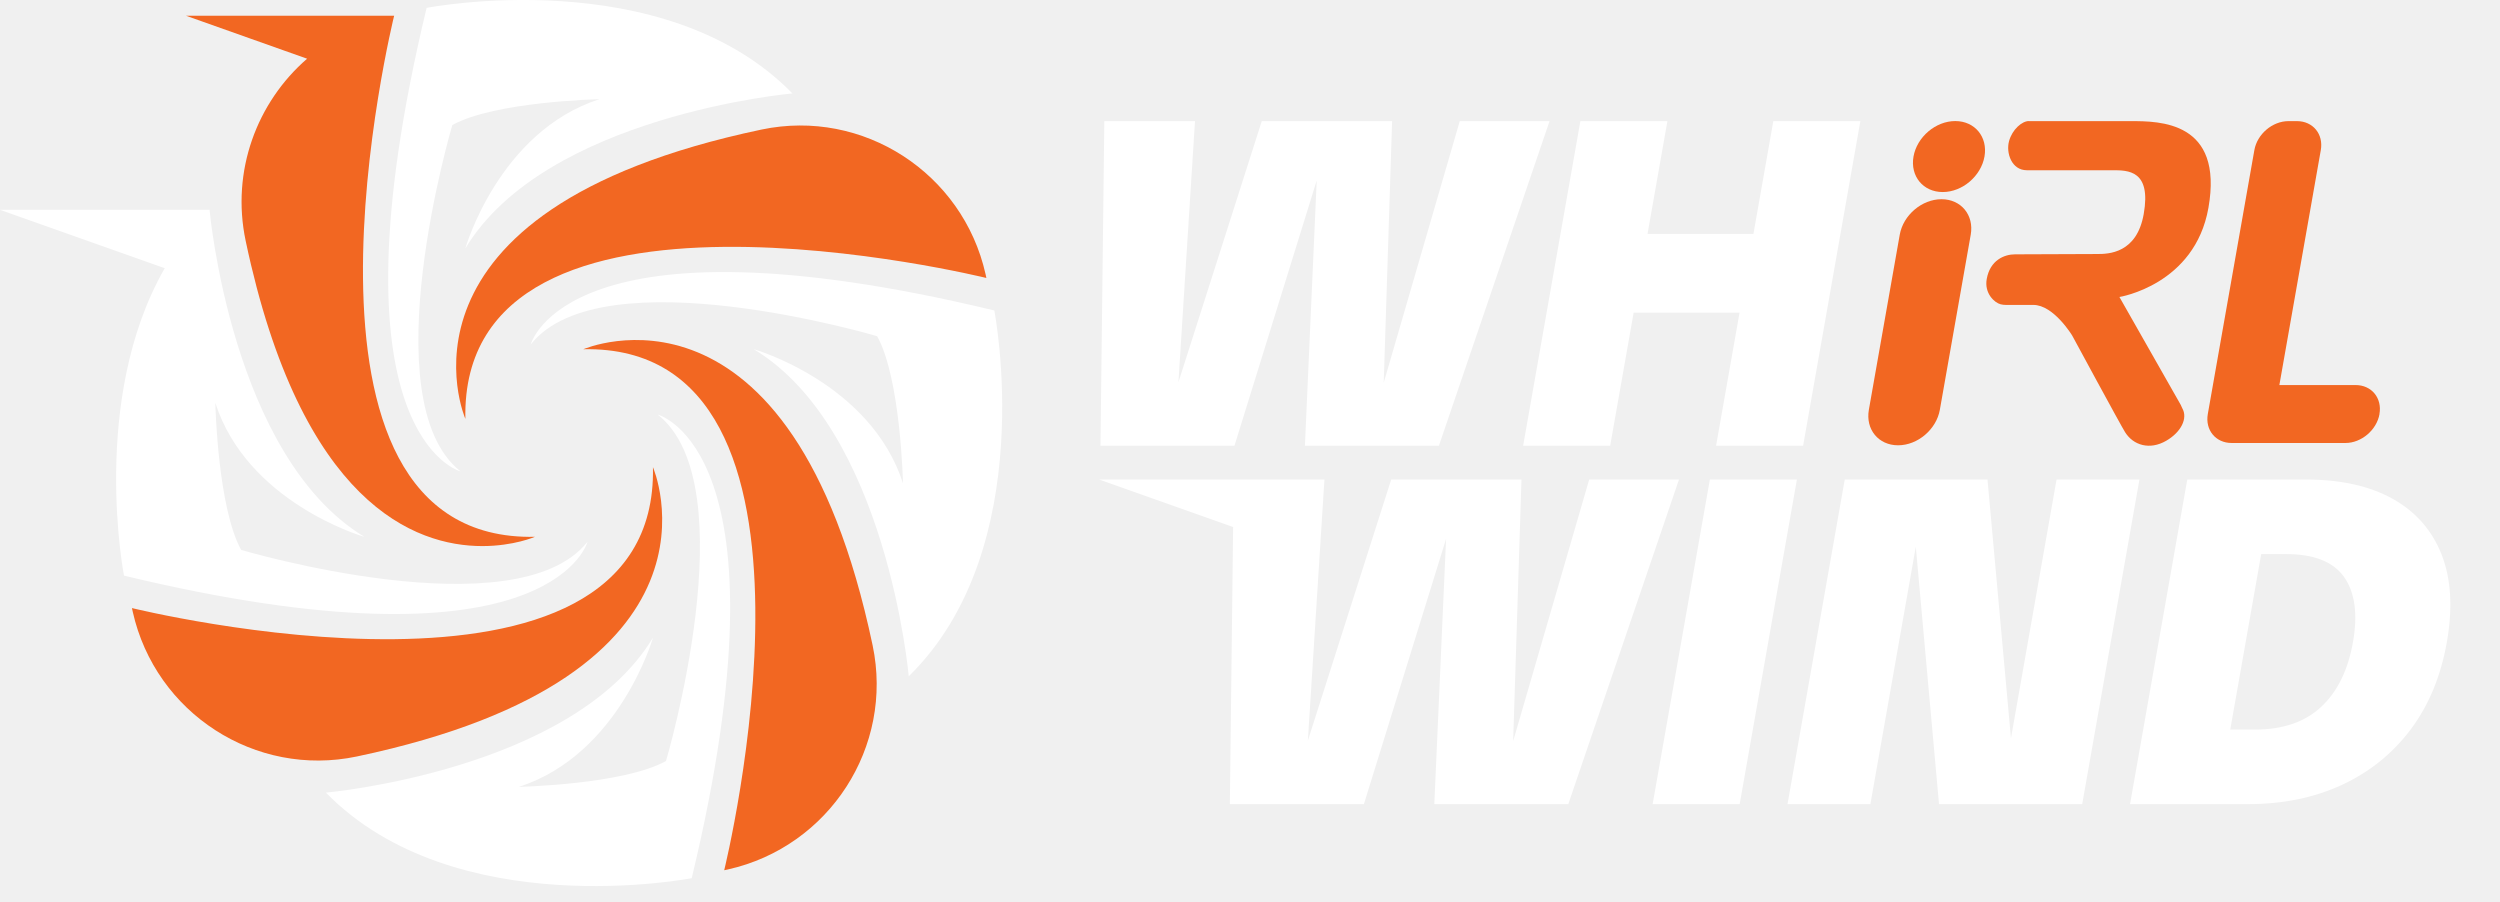
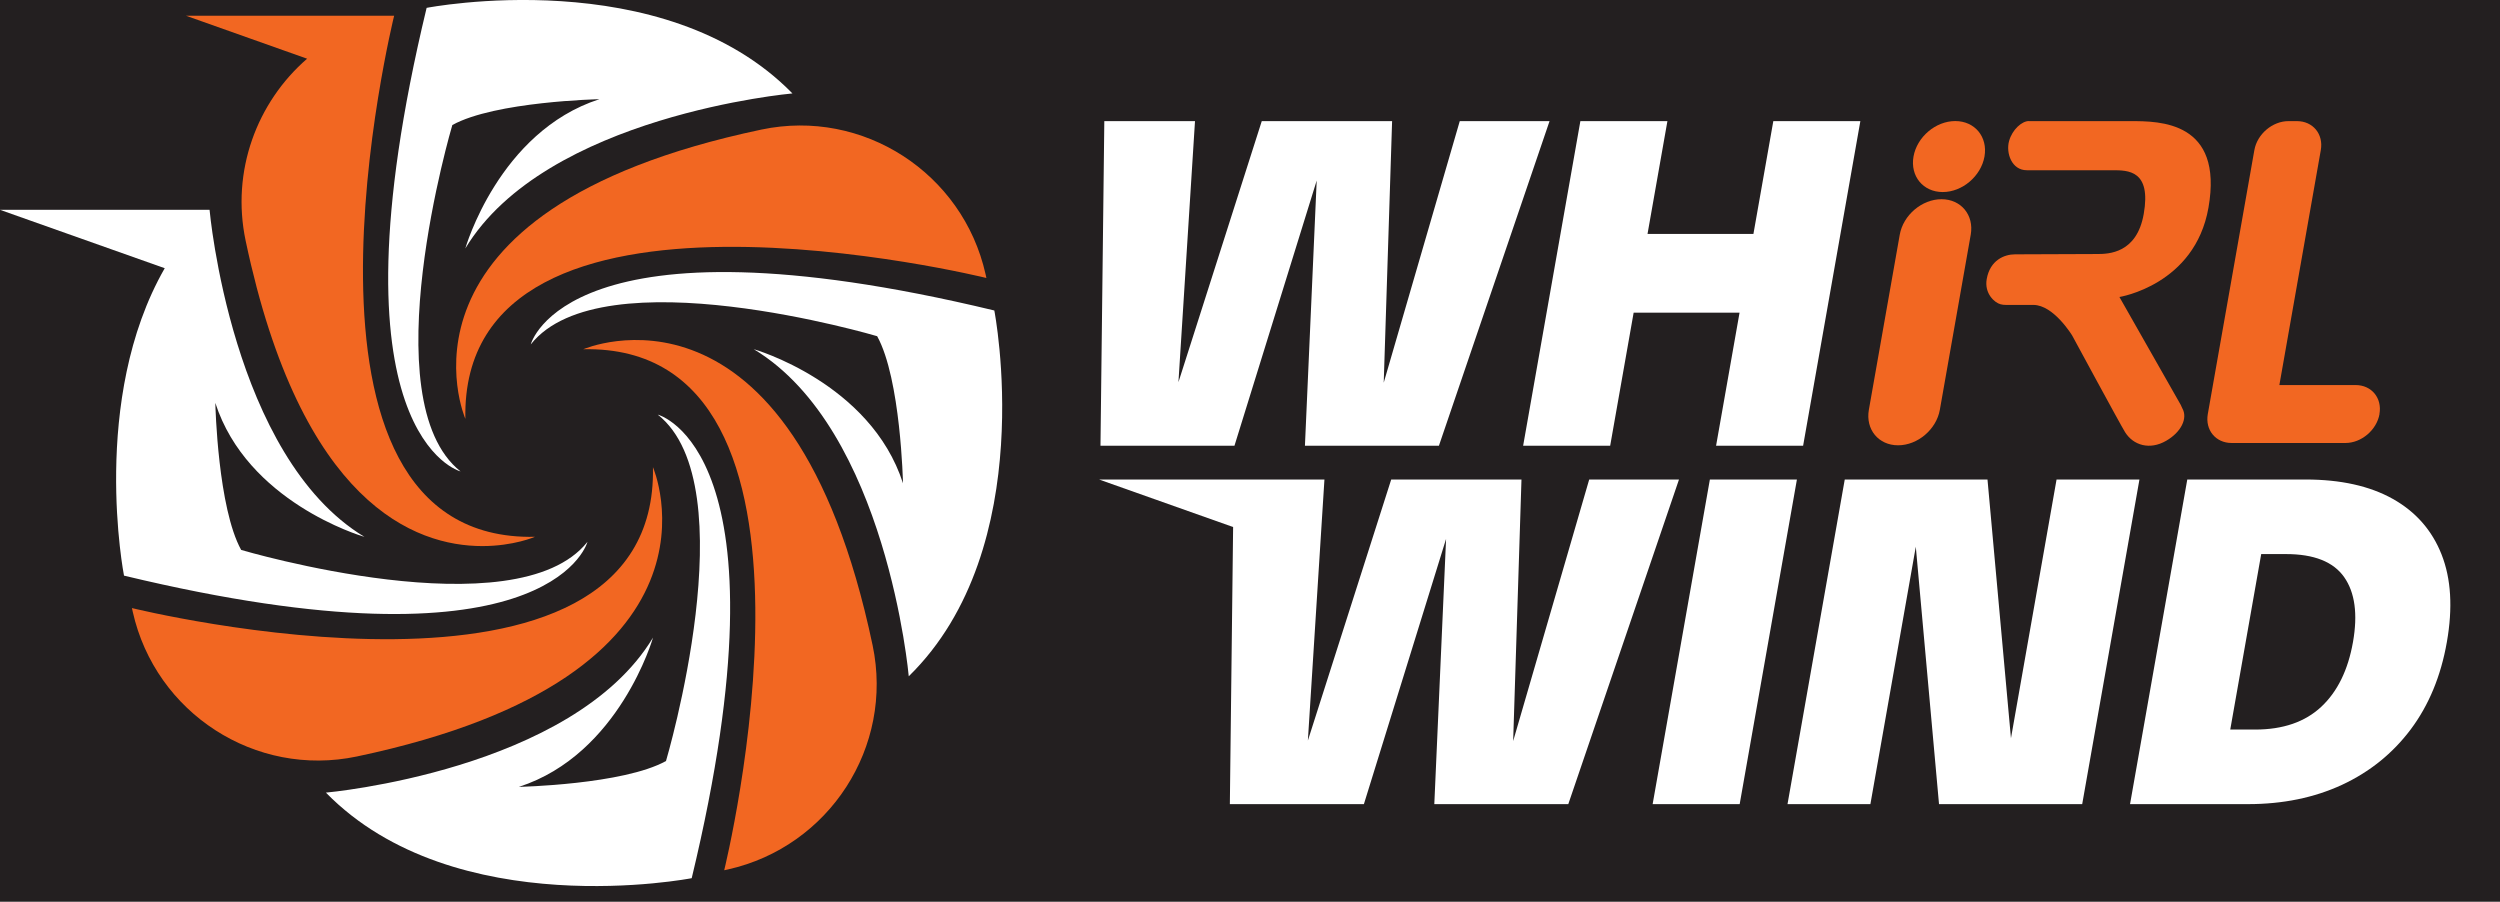
<svg xmlns="http://www.w3.org/2000/svg" viewBox="0 0 390.92 141">
  <defs>
    <style>
+       .cls-1 {
+         fill: #231f20;
+       }
+ 
      .cls-2 {
        fill: #fff;
      }

      .cls-3 {
        fill: #f26722;
      }
    </style>
  </defs>
+   <rect class="cls-1" width="390.92" height="141" />
  <g id="text_logo_white">
    <g id="Text">
      <g id="IRL_Logo" data-name="IRL Logo">
        <g id="I">
          <path id="Stick" class="cls-3" d="M296.8,69.63h0c-3.06,0-5.11-2.48-4.57-5.55l4.83-27.38c.54-3.06,3.46-5.55,6.53-5.55h0c3.06,0,5.11,2.48,4.57,5.55l-4.83,27.38c-.54,3.06-3.46,5.55-6.53,5.55Z" />
          <path id="Dot" class="cls-3" d="M303.78,30.03h0c-3.06,0-5.11-2.48-4.57-5.55h0c.54-3.06,3.46-5.55,6.53-5.55h0c3.06,0,5.11,2.48,4.57,5.55h0c-.54,3.06-3.46,5.55-6.53,5.55Z" />
        </g>
        <path id="R" class="cls-3" d="M317.24,18.94h15.94c4.5,0,14.53,0,12.15,13.55-2.13,12.08-13.92,13.95-13.92,13.95l9.6,16.89c.09.16.13.34.23.51.9,1.57-.19,3.74-2.51,5.08-2.59,1.5-5.14.71-6.43-1.33-.68-1.08-8.27-15.11-8.27-15.11,0,0-2.89-4.8-6.08-4.8h-4.29c-.29,0-.57-.03-.83-.1-.96-.24-2.57-1.71-2.17-3.95.52-2.94,2.74-3.86,4.43-3.86l12.85-.05c1.74,0,6.19-.08,7.27-6.26,1.21-6.85-2.46-6.84-4.88-6.84h-13.4c-2.39,0-3.28-2.72-2.78-4.55s2.03-3.14,3.09-3.14" />
        <path id="L" class="cls-3" d="M372.08,64.74h0c-.44,2.5-2.83,4.53-5.33,4.53h-17.79c-2.5,0-4.17-2.03-3.73-4.53l7.28-41.27c.44-2.5,2.83-4.53,5.33-4.53h1.33c2.5,0,4.17,2.03,3.73,4.53l-6.48,36.74h11.92c2.5,0,4.17,2.03,3.73,4.53Z" />
      </g>
      <g id="WH_WIND" data-name="WH WIND">
        <g id="WIND">
          <g>
            <polygon class="cls-2" points="262.54 74.98 245.23 125.74 224.28 125.74 226.12 84.27 213.27 125.74 192.31 125.74 192.82 82.41 171.86 74.98 207.1 74.98 204.51 115.8 217.54 74.98 237.91 74.98 236.61 115.88 248.5 74.98 262.54 74.98" />
            <path class="cls-2" d="M258.42,125.74l8.95-50.76h13.61l-8.95,50.76h-13.61Z" />
            <path class="cls-2" d="M279.51,125.74l8.95-50.76h22.32l3.67,40.46,7.13-40.46h12.96l-8.95,50.76h-22.39l-3.63-40.25-7.1,40.25h-12.96Z" />
            <path class="cls-2" d="M381.79,86.72c-1.49-3.79-4.04-6.7-7.65-8.72-3.6-2.01-8.14-3.02-13.61-3.02h-18.51l-8.95,50.76h18.44c5.47,0,10.37-1.01,14.71-3.02,4.34-2.02,7.92-4.91,10.75-8.68,2.82-3.77,4.71-8.32,5.64-13.64.94-5.33.67-9.89-.82-13.68ZM367.93,100.4c-.77,4.37-2.42,7.74-4.95,10.11-2.54,2.38-5.99,3.57-10.35,3.57h-3.89l4.84-27.44h3.88c4.37,0,7.4,1.2,9.09,3.6,1.69,2.41,2.15,5.79,1.38,10.16Z" />
          </g>
        </g>
        <g id="WH">
          <g>
            <path class="cls-2" d="M172.08,69.7l.6-50.76h14.18l-2.59,40.82,13.03-40.82h20.38l-1.31,40.9,11.89-40.9h14.04l-17.3,50.76h-20.95l1.84-41.47-12.86,41.47h-20.95Z" />
            <polygon class="cls-2" points="290.9 18.94 281.95 69.7 268.34 69.7 272.01 48.89 255.45 48.89 251.78 69.7 238.17 69.7 247.12 18.94 260.73 18.94 257.62 36.58 274.18 36.58 277.29 18.94 290.9 18.94" />
          </g>
        </g>
      </g>
    </g>
    <g id="Logo">
      <g id="Fan">
        <path class="cls-3" d="M113.24,136.09s20.32-82.37-22.03-81.48c0,0,32.5-14.18,45.24,46.3,3.34,15.87-6.79,31.49-22.61,35.04-.2.04-.4.09-.6.13Z" />
        <path class="cls-2" d="M102.87,64.84s21.41,5.54,5.29,72.48c0,0-37.04,7.24-57.2-13.38,0,0,38.61-3.42,51.15-24.24,0,0-5.22,18.26-20.97,23.34,0,0,16.33-.35,23-4.04,0,0,12.76-43.03-1.28-54.16Z" />
        <path class="cls-3" d="M20.62,95.08s82.37,20.32,81.48-22.03c0,0,14.18,32.5-46.3,45.24-15.87,3.34-31.49-6.79-35.04-22.61-.04-.2-.09-.4-.13-.6Z" />
        <path class="cls-3" d="M83.65,83.94s-3.31,1.45-8.23,1.45c-10.5,0-28.33-6.58-37.01-47.75-2.29-10.88,1.75-21.64,9.61-28.46L29.08,2.46h32.55s-20.32,82.37,22.02,81.48Z" />
        <path class="cls-3" d="M154.25,43.47s-82.37-20.32-81.48,22.03c0,0-14.18-32.5,46.3-45.24,15.87-3.34,31.49,6.79,35.04,22.61.04.2.09.4.13.6Z" />
        <path class="cls-2" d="M83,53.84s5.54-21.41,72.48-5.29c0,0,7.24,37.04-13.38,57.2,0,0-3.42-38.61-24.24-51.15,0,0,18.26,5.22,23.34,20.97,0,0-.35-16.33-4.04-23,0,0-43.03-12.76-54.16,1.28Z" />
        <path class="cls-2" d="M72,73.71s-21.41-5.54-5.29-72.48c0,0,37.04-7.24,57.2,13.38,0,0-38.61,3.42-51.15,24.24,0,0,5.22-18.26,20.97-23.34,0,0-16.33.35-23,4.04,0,0-12.76,43.03,1.28,54.16Z" />
        <path class="cls-2" d="M91.86,84.74c-.25.86-6.94,21.04-72.47,5.27,0,0-5.39-27.56,6.37-48.07L0,32.81h32.77s3.42,38.58,24.22,51.14c-.69-.2-18.34-5.52-23.32-20.95.01.59.42,16.44,4.04,22.99,0,0,42.98,12.75,54.14-1.25h.01Z" />
      </g>
    </g>
  </g>
</svg>
